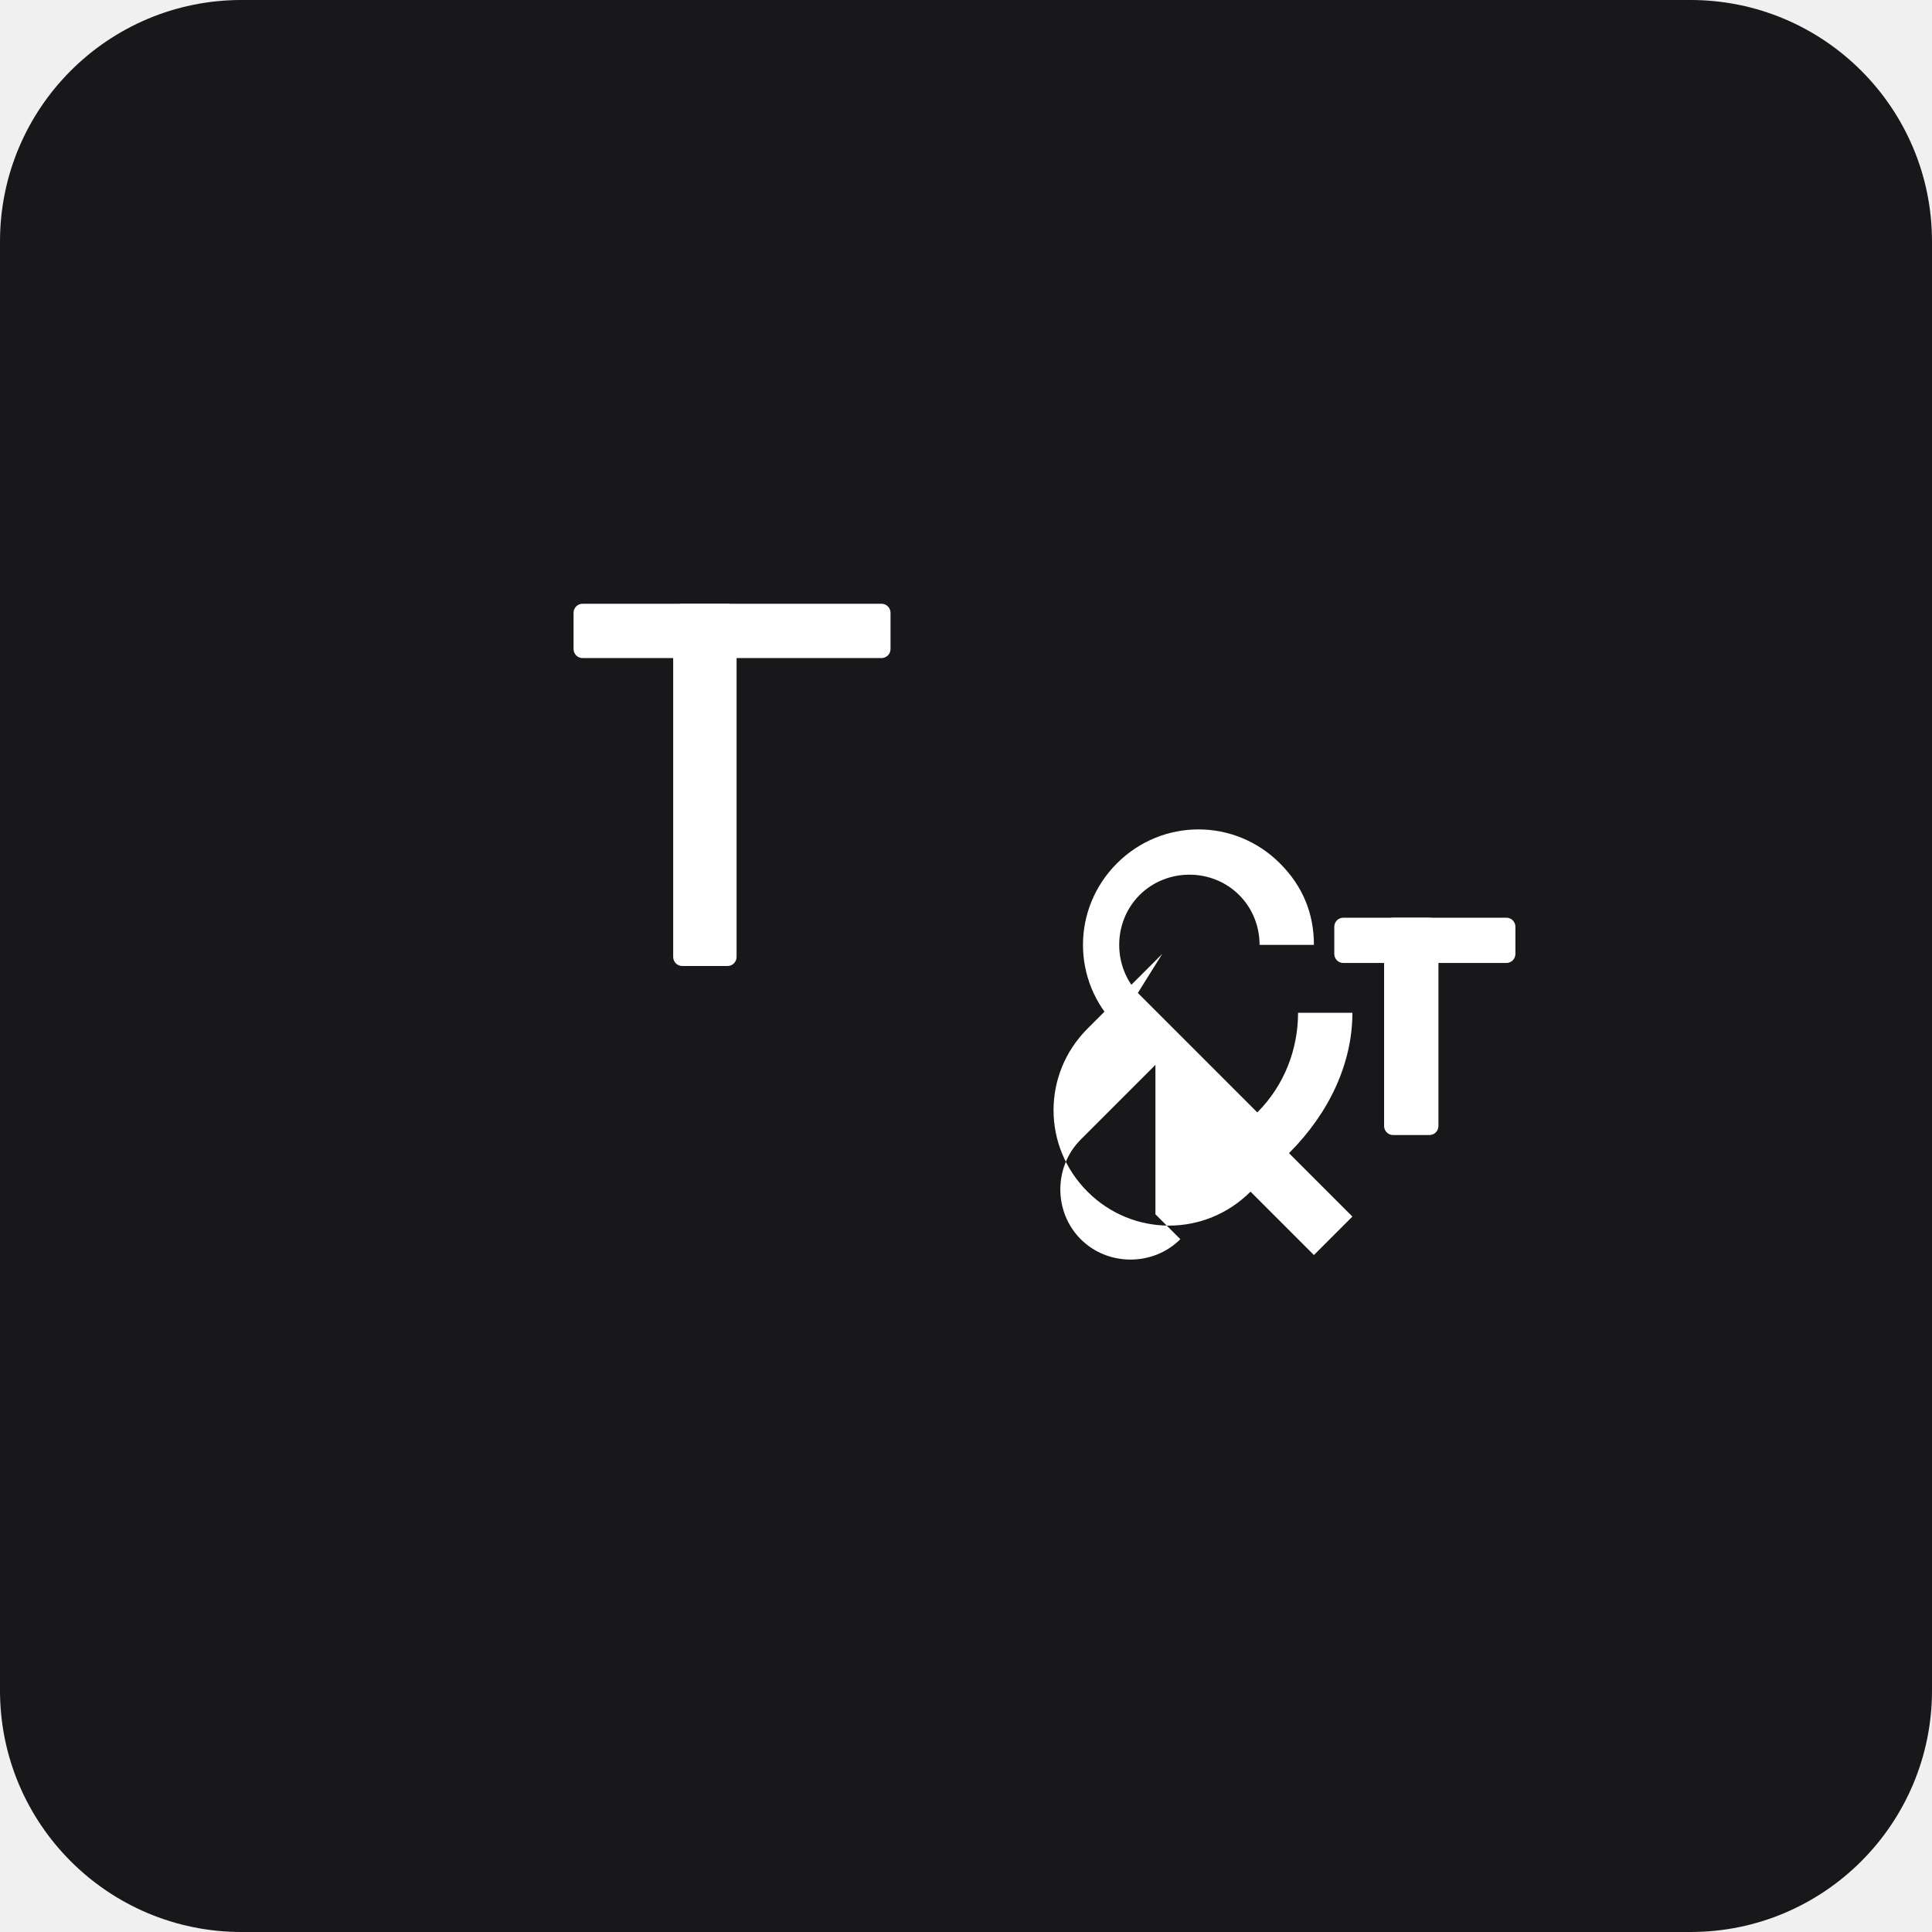
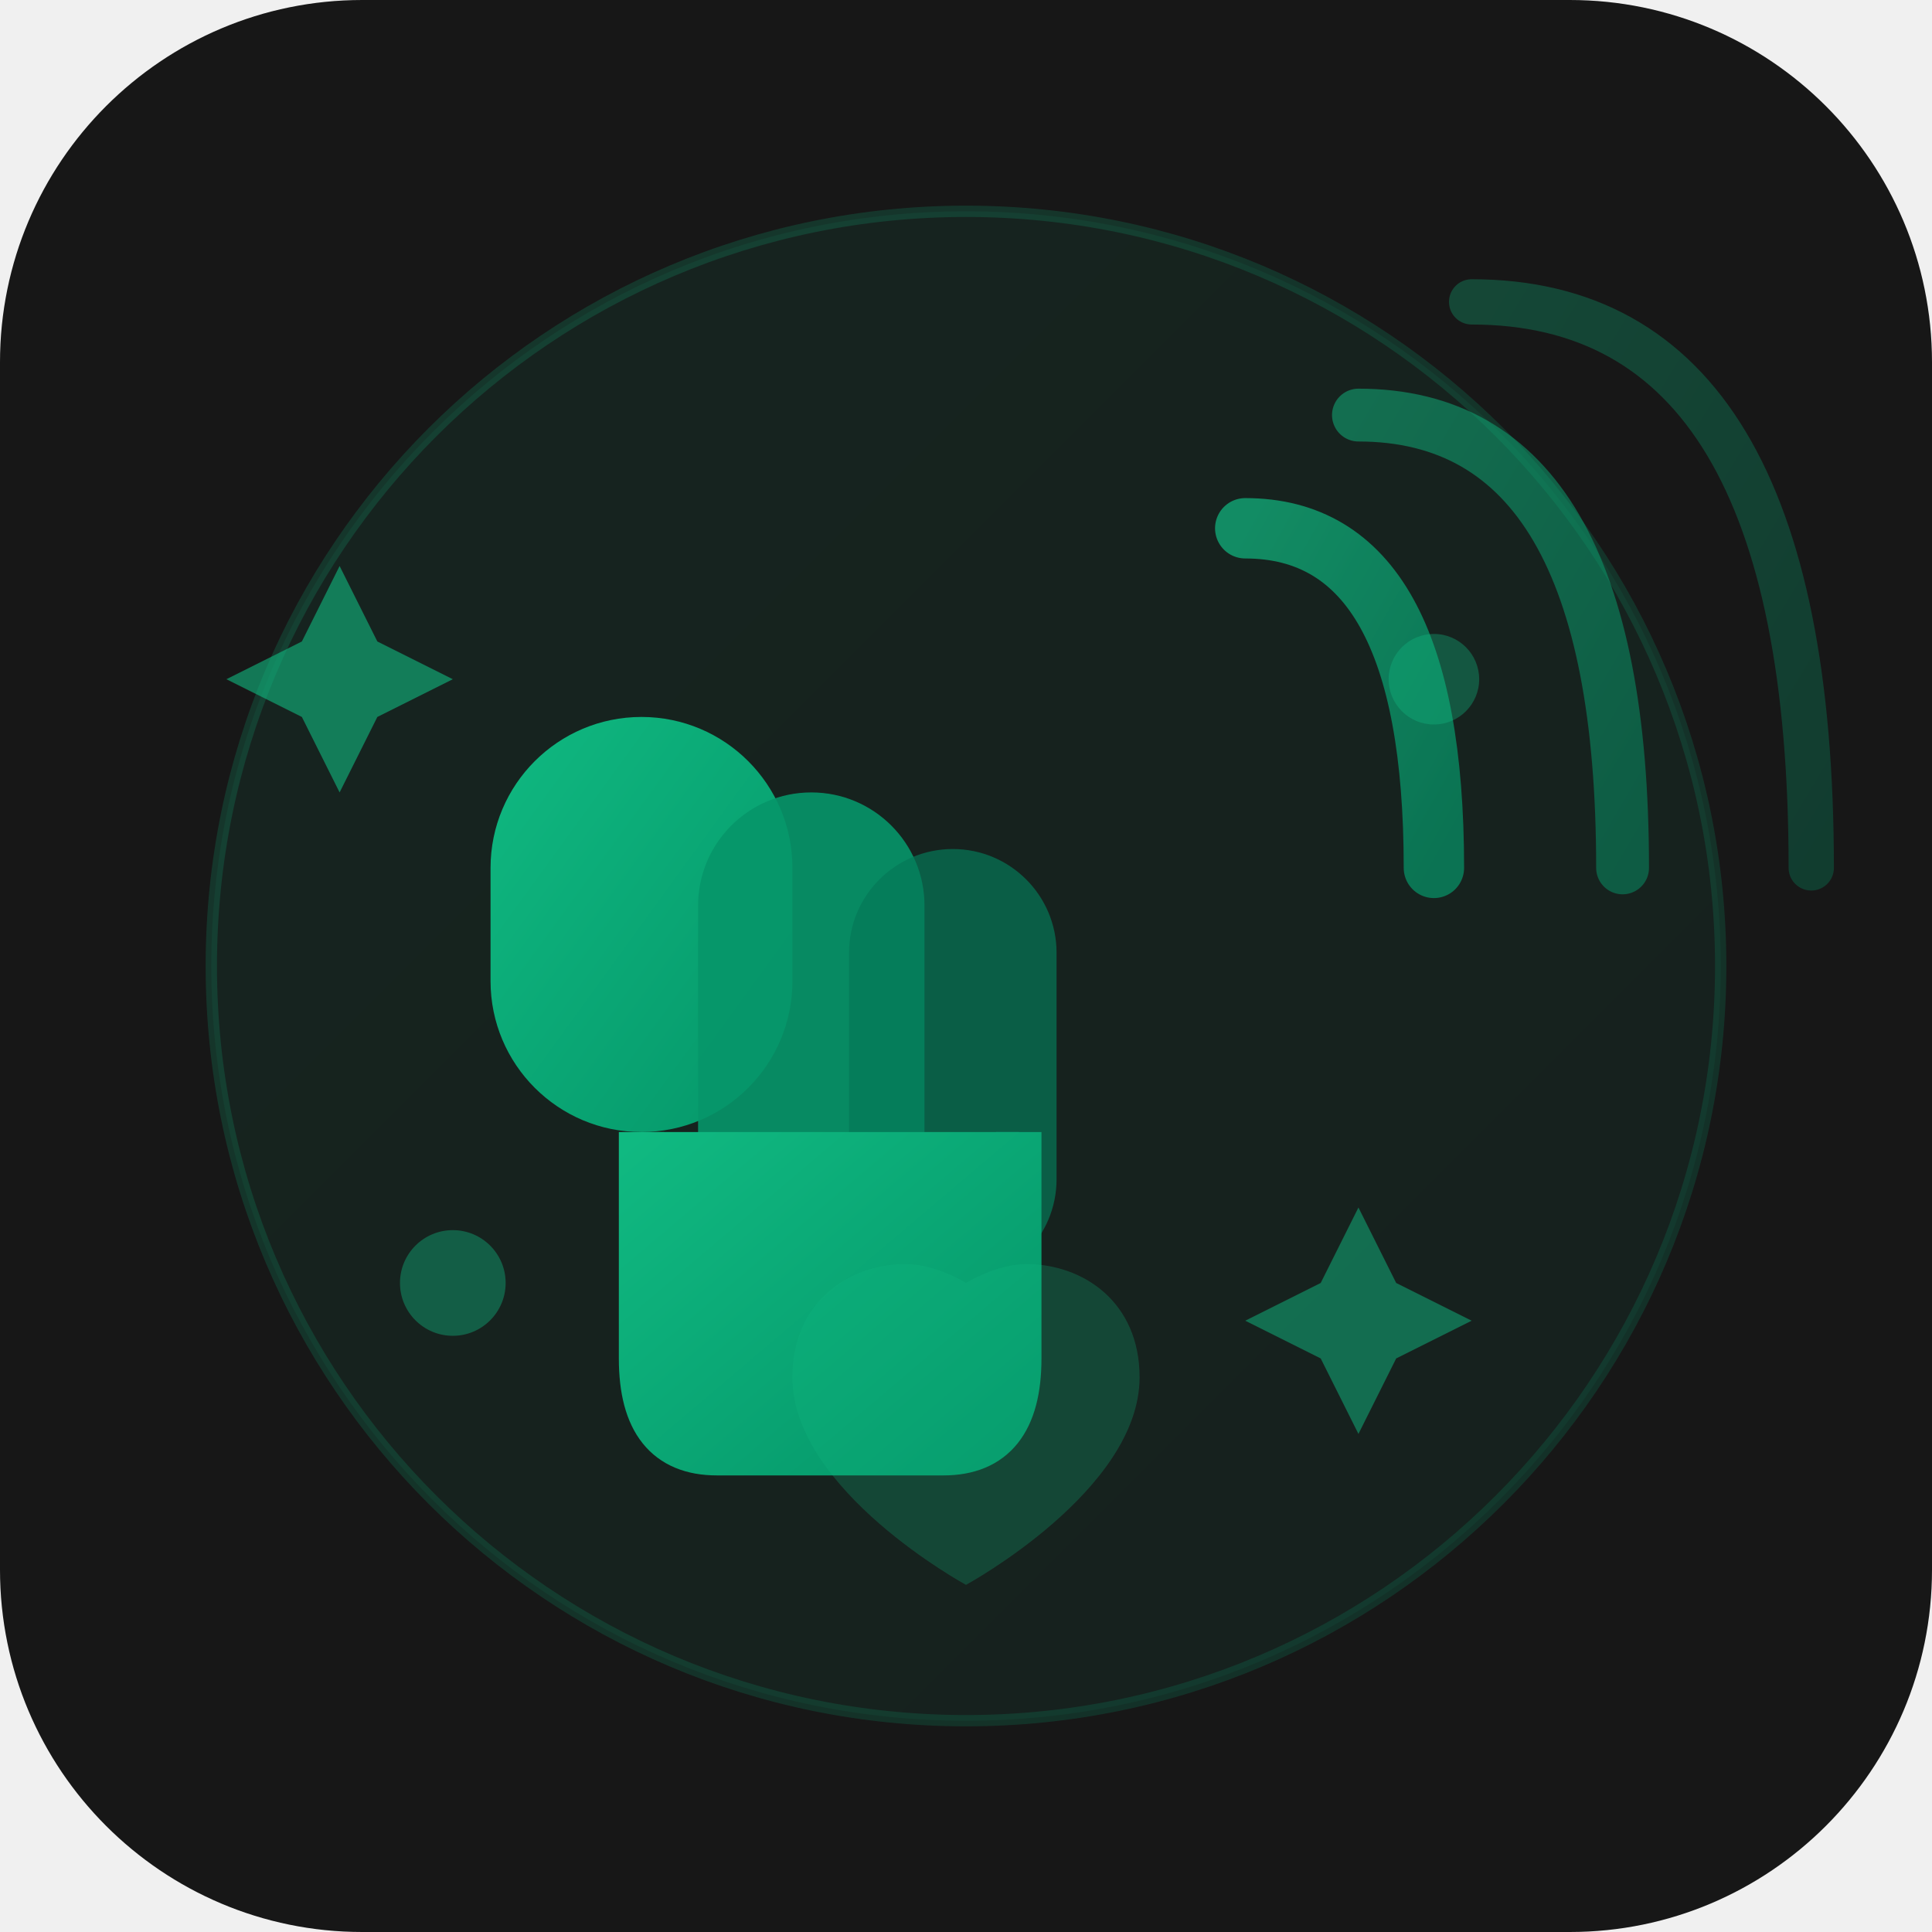
<svg xmlns="http://www.w3.org/2000/svg" version="1.2" baseProfile="tiny" viewBox="0 0 512 512" width="512" height="512">
-   <rect width="512" height="512" rx="64" fill="#18181b" />
-   <g fill="#ffffff" transform="translate(128, 128)">
-     <rect x="24" y="32" width="84" height="14.4" rx="2.4" />
-     <rect x="50.4" y="32" width="16.8" height="96" rx="2.4" />
-     <path d="M168 144c-12-12-12-31.2 0-43.2s31.2-12 43.2 0c6 6 9 13.2 9 21.6h-14.4c0-4.8-1.8-9.6-5.4-13.2-7.2-7.2-19.2-7.2-26.4 0s-7.2 19.2 0 26.4l31.2 31.2c7.2-7.2 10.8-16.8 10.8-26.4h14.4c0 13.2-6 26.4-16.8 37.2l16.8 16.8-10.2 10.2-16.8-16.8c-12 12-31.2 12-43.2 0s-12-31.2 0-43.2l19.8-19.8zm10.2 10.2l-19.8 19.8c-7.2 7.2-7.2 19.2 0 26.4s19.2 7.2 26.4 0l-6.6-6.6z" />
-     <rect x="225.6" y="115.2" width="48" height="12" rx="2.4" />
-     <rect x="238.8" y="115.2" width="14.4" height="57.6" rx="2.4" />
+   <defs>
+     <linearGradient id="emerald" x1="0%" y1="0%" x2="100%" y2="100%">
+       <stop offset="0%" style="stop-color:#10b981" />
+       <stop offset="100%" style="stop-color:#059669" />
+     </linearGradient>
+   </defs>
+   <rect width="512" height="512" rx="96" fill="#171717" />
+   <circle cx="256" cy="256" r="200" fill="url(#emerald)" opacity="0.08" />
+   <circle cx="256" cy="256" r="200" fill="none" stroke="url(#emerald)" stroke-width="3" opacity="0.2" />
+   <path d="M 330 140 Q 380 140 380 230" stroke="url(#emerald)" stroke-width="16" fill="none" stroke-linecap="round" opacity="0.7" />
+   <path d="M 360 110 Q 430 110 430 230" stroke="url(#emerald)" stroke-width="14" fill="none" stroke-linecap="round" opacity="0.5" />
+   <path d="M 390 80 Q 480 80 480 230" stroke="url(#emerald)" stroke-width="12" fill="none" stroke-linecap="round" opacity="0.3" />
+   <g>
+     <circle cx="170" cy="230" r="28" fill="url(#emerald)" />
+     <circle cx="170" cy="230" r="22" fill="#059669" />
+     <rect x="130" y="190" width="80" height="110" rx="40" fill="url(#emerald)" />
+     <rect x="185" y="210" width="60" height="130" rx="30" fill="#059669" opacity="0.9" />
+     <rect x="225" y="225" width="55" height="115" rx="27.5" fill="#047857" opacity="0.7" />
+     <path d="M 170 300 L 170 360 Q 170 385 190 385 L 250 385 Q 270 385 270 360 L 270 300" fill="url(#emerald)" stroke="url(#emerald)" stroke-width="12" stroke-linejoin="round" />
  </g>
+   <path d="M 90 150 L 100 170 L 120 180 L 100 190 L 90 210 L 80 190 L 60 180 L 80 170 Z" fill="#10b981" opacity="0.6" />
+   <path d="M 360 320 L 370 340 L 390 350 L 370 360 L 360 380 L 350 360 L 330 350 L 350 340 Z" fill="#10b981" opacity="0.5" />
+   <circle cx="120" cy="340" r="14" fill="#10b981" opacity="0.4" />
+   <circle cx="380" cy="180" r="12" fill="#10b981" opacity="0.35" />
+   <path d="M 256 420 C 256 420 210 395 210 365 C 210 345 225 335 240 335 C 248 335 256 340 256 340 C 256 340 264 335 272 335 C 287 335 302 345 302 365 C 302 395 256 420 256 420 Z" fill="#10b981" opacity="0.25" />
</svg>
